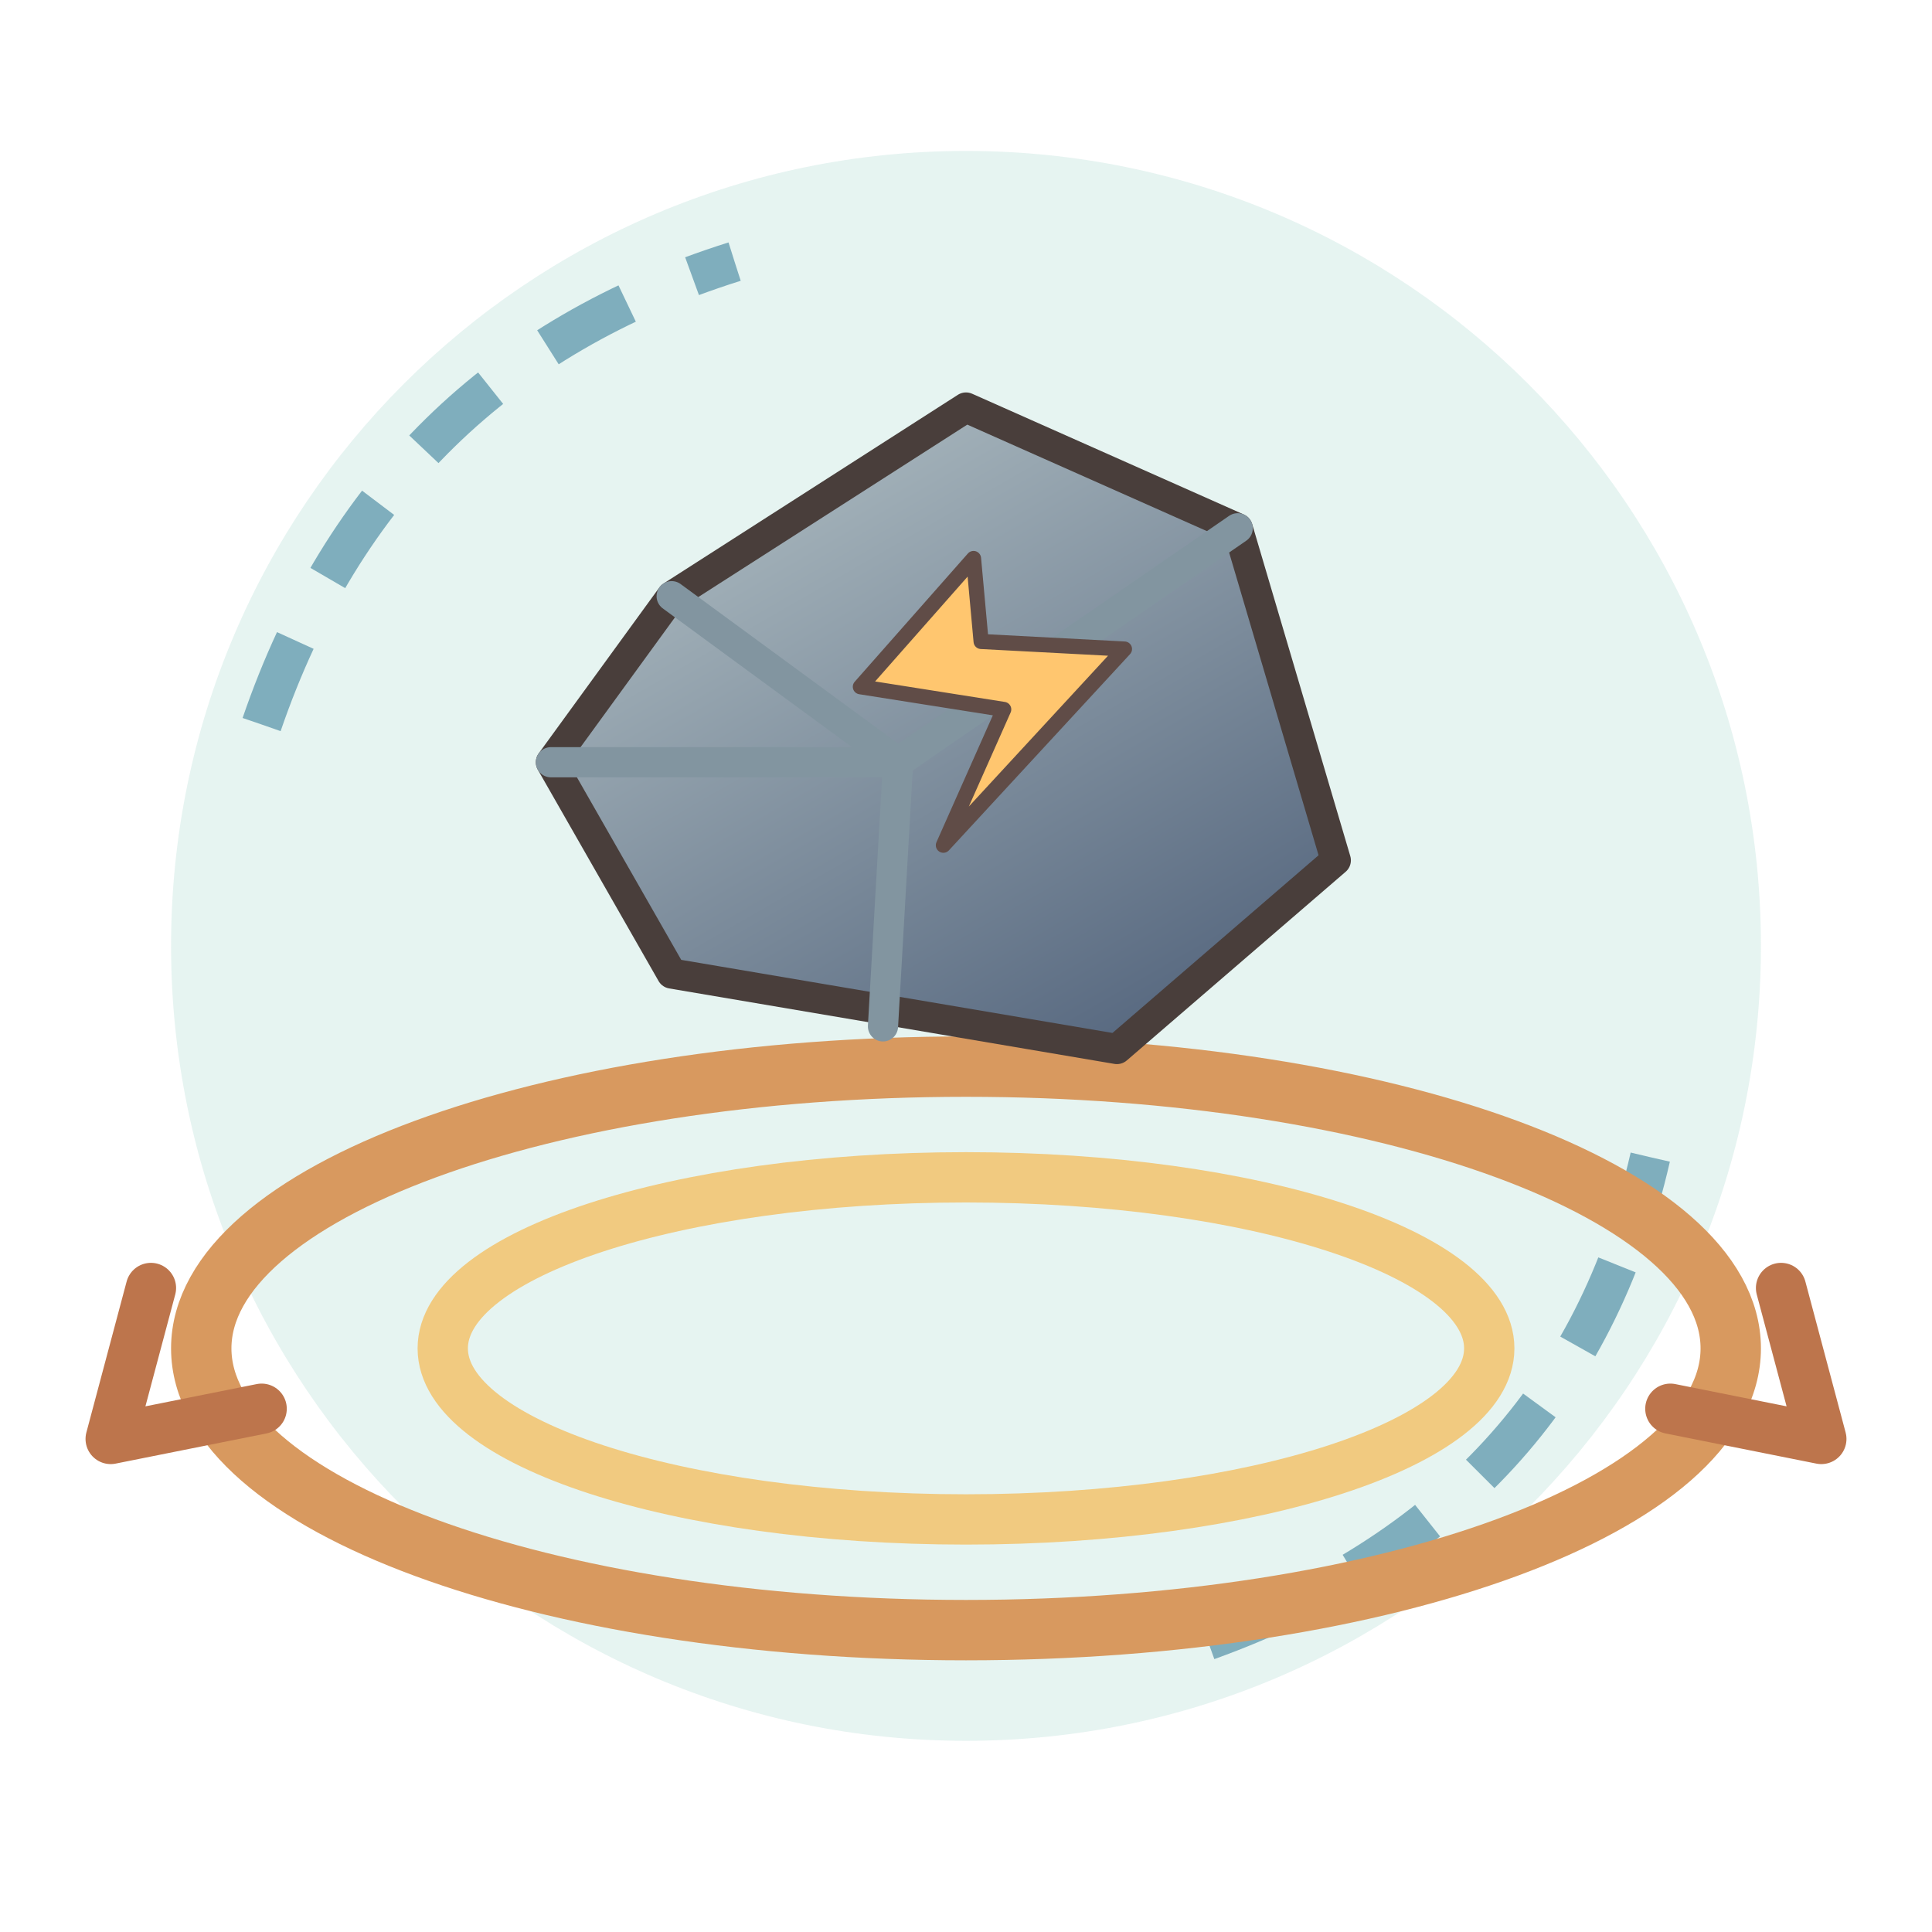
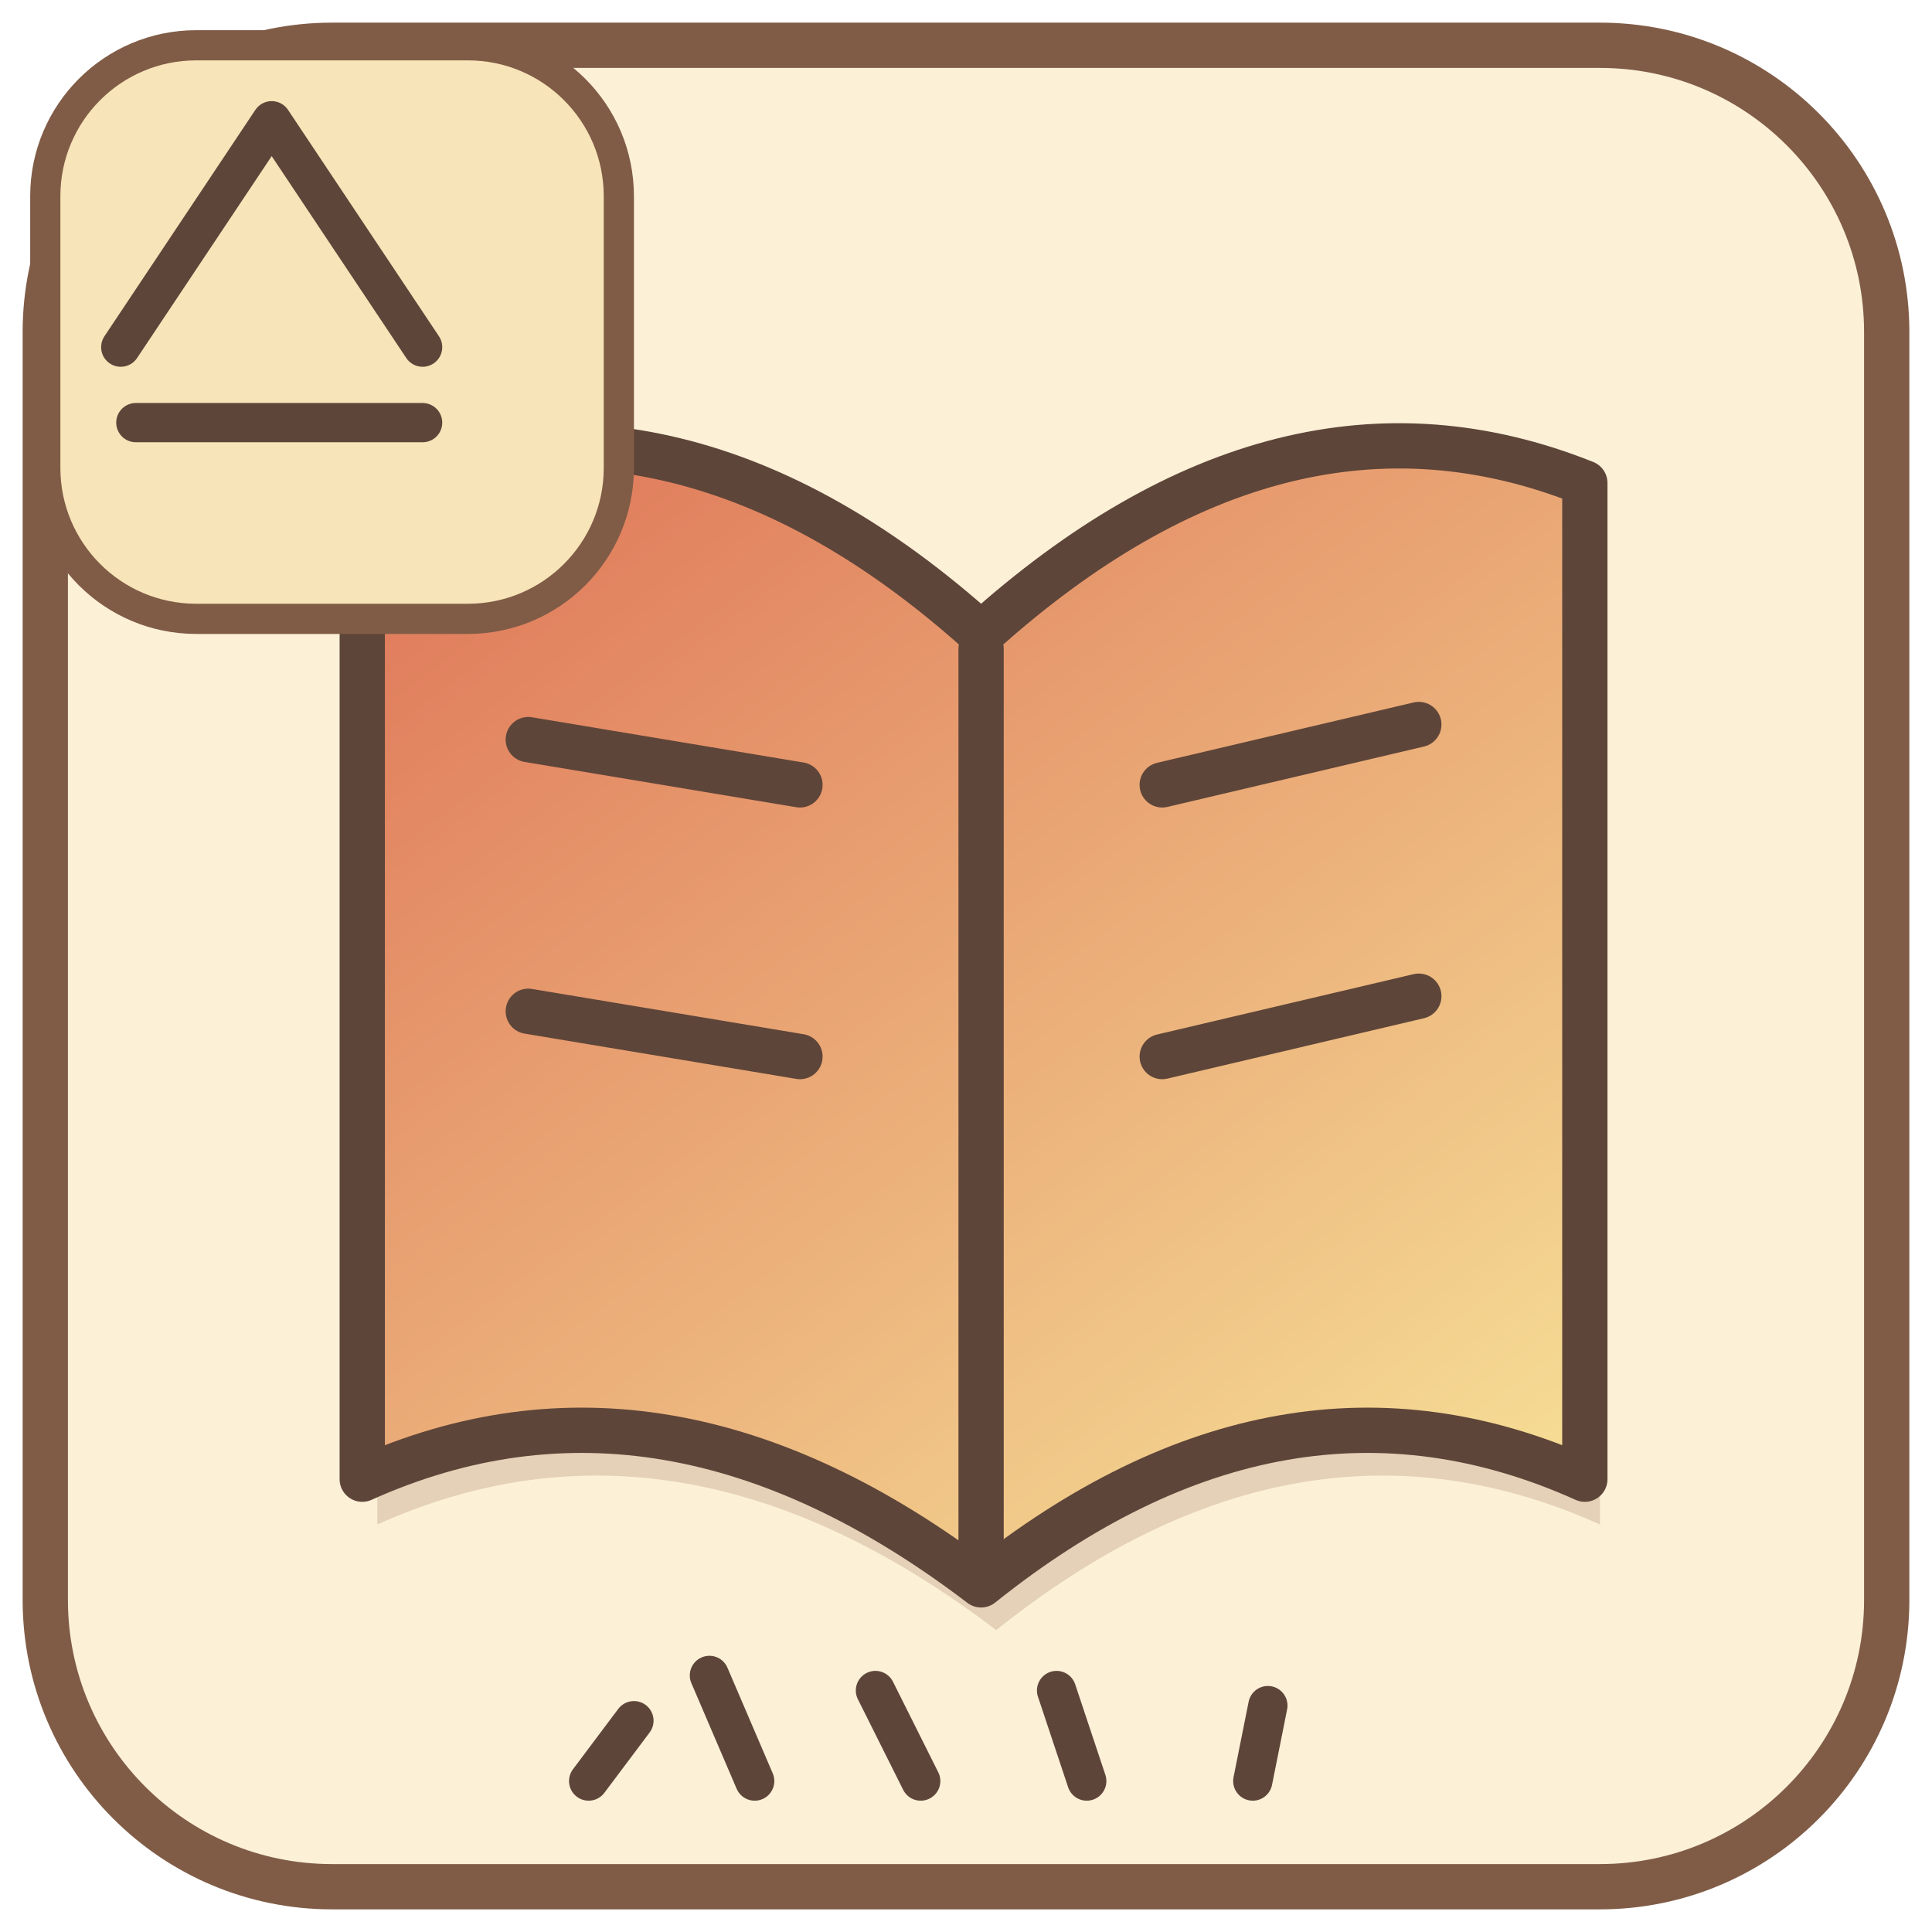
- <svg xmlns="http://www.w3.org/2000/svg" width="256" height="256" viewBox="0 0 192 192">
+ <svg xmlns="http://www.w3.org/2000/svg" width="128" height="128" viewBox="0 0 128 128">
  <defs>
-     <linearGradient id="leather" x2=".8" y2="1">
-       <stop stop-color="#ebbd79" />
-       <stop offset=".5" stop-color="#b87f51" />
-       <stop offset="1" stop-color="#785242" />
-     </linearGradient>
-     <linearGradient id="rock" x2=".7" y2="1">
-       <stop stop-color="#b9c7ca" />
-       <stop offset="1" stop-color="#596a81" />
-     </linearGradient>
-     <linearGradient id="feather" x2="1" y2="1">
-       <stop stop-color="#fff8dc" />
-       <stop offset=".6" stop-color="#b9dae0" />
-       <stop offset="1" stop-color="#679ab5" />
+     <linearGradient id="paint" x2=".8" y2="1">
+       <stop stop-color="#de7256" />
+       <stop offset="1" stop-color="#f5db94" />
    </linearGradient>
  </defs>
-   <circle cx="96" cy="94" r="79" fill="#d6ece8" opacity=".6" />
-   <path d="M26 72q12-35 47-46m47 137q36-13 44-48" fill="none" stroke="#7faebd" stroke-width="4" stroke-dasharray="9 7" />
-   <g stroke="#493e3b" stroke-width="4" stroke-linecap="round" stroke-linejoin="round">
-     <ellipse cx="96" cy="134" rx="76" ry="28" fill="none" stroke="#d8995f" stroke-width="6" />
-     <ellipse cx="96" cy="134" rx="52" ry="17" fill="none" stroke="#f1ca80" stroke-width="5" />
-     <g transform="translate(24,9) scale(.75)">
-       <path d="M57 67l39-25 36 16 13 44-29 25-59-10-16-28z" fill="url(#rock)" />
-       <path d="M57 67l30 22 45-31m-45 31l-2 35m2-35l-46 0" fill="none" stroke="#8295a0" stroke-width="4" />
-       <path d="M97 62l-15 17 19 3-8 18 24-26-19-1z" fill="#ffc66f" stroke="#604c47" stroke-width="2" />
-     </g>
-     <path d="M15 128l-4 15 15-3m151-12l4 15-15-3" fill="none" stroke="#bd754c" stroke-width="5" />
+   <rect x="3" y="3" width="122" height="122" rx="19" fill="#fcf0d7" stroke="#805c47" stroke-width="3" />
+   <g transform="translate(1 3)" fill="#9b7558" opacity=".25">
+     <path d="M65 42q-20-18-41-10v66q20-9 41 7 20-16 40-7V32q-20-8-40 10z" />
+     <path d="M65 43v61M35 49l18 3M77 52l17-4M35 67l18 3M77 70l17-4" fill="none" />
+   </g>
+   <g fill="url(#paint)" stroke="#5e4539" stroke-width="3" stroke-linejoin="round" stroke-linecap="round">
+     <path d="M65 42q-20-18-41-10v66q20-9 41 7 20-16 40-7V32q-20-8-40 10z" />
+     <path d="M65 43v61M35 49l18 3M77 52l17-4M35 67l18 3M77 70l17-4" fill="none" />
+   </g>
+   <rect x="3" y="3" width="38" height="38" rx="10" fill="#f7e4b8" stroke="#805c47" stroke-width="2" />
+   <g fill="none" stroke="#5e4539" stroke-width="2.6" stroke-linecap="round" stroke-linejoin="round">
+     <path d="M8 23l10-15 10 15M9 28h19" />
+     <path d="M39 118l3 -4" />
+     <path d="M50 118l-3 -7" />
+     <path d="M61 118l-3 -6" />
+     <path d="M72 118l-2 -6" />
+     <path d="M83 118l1 -5" />
  </g>
</svg>
